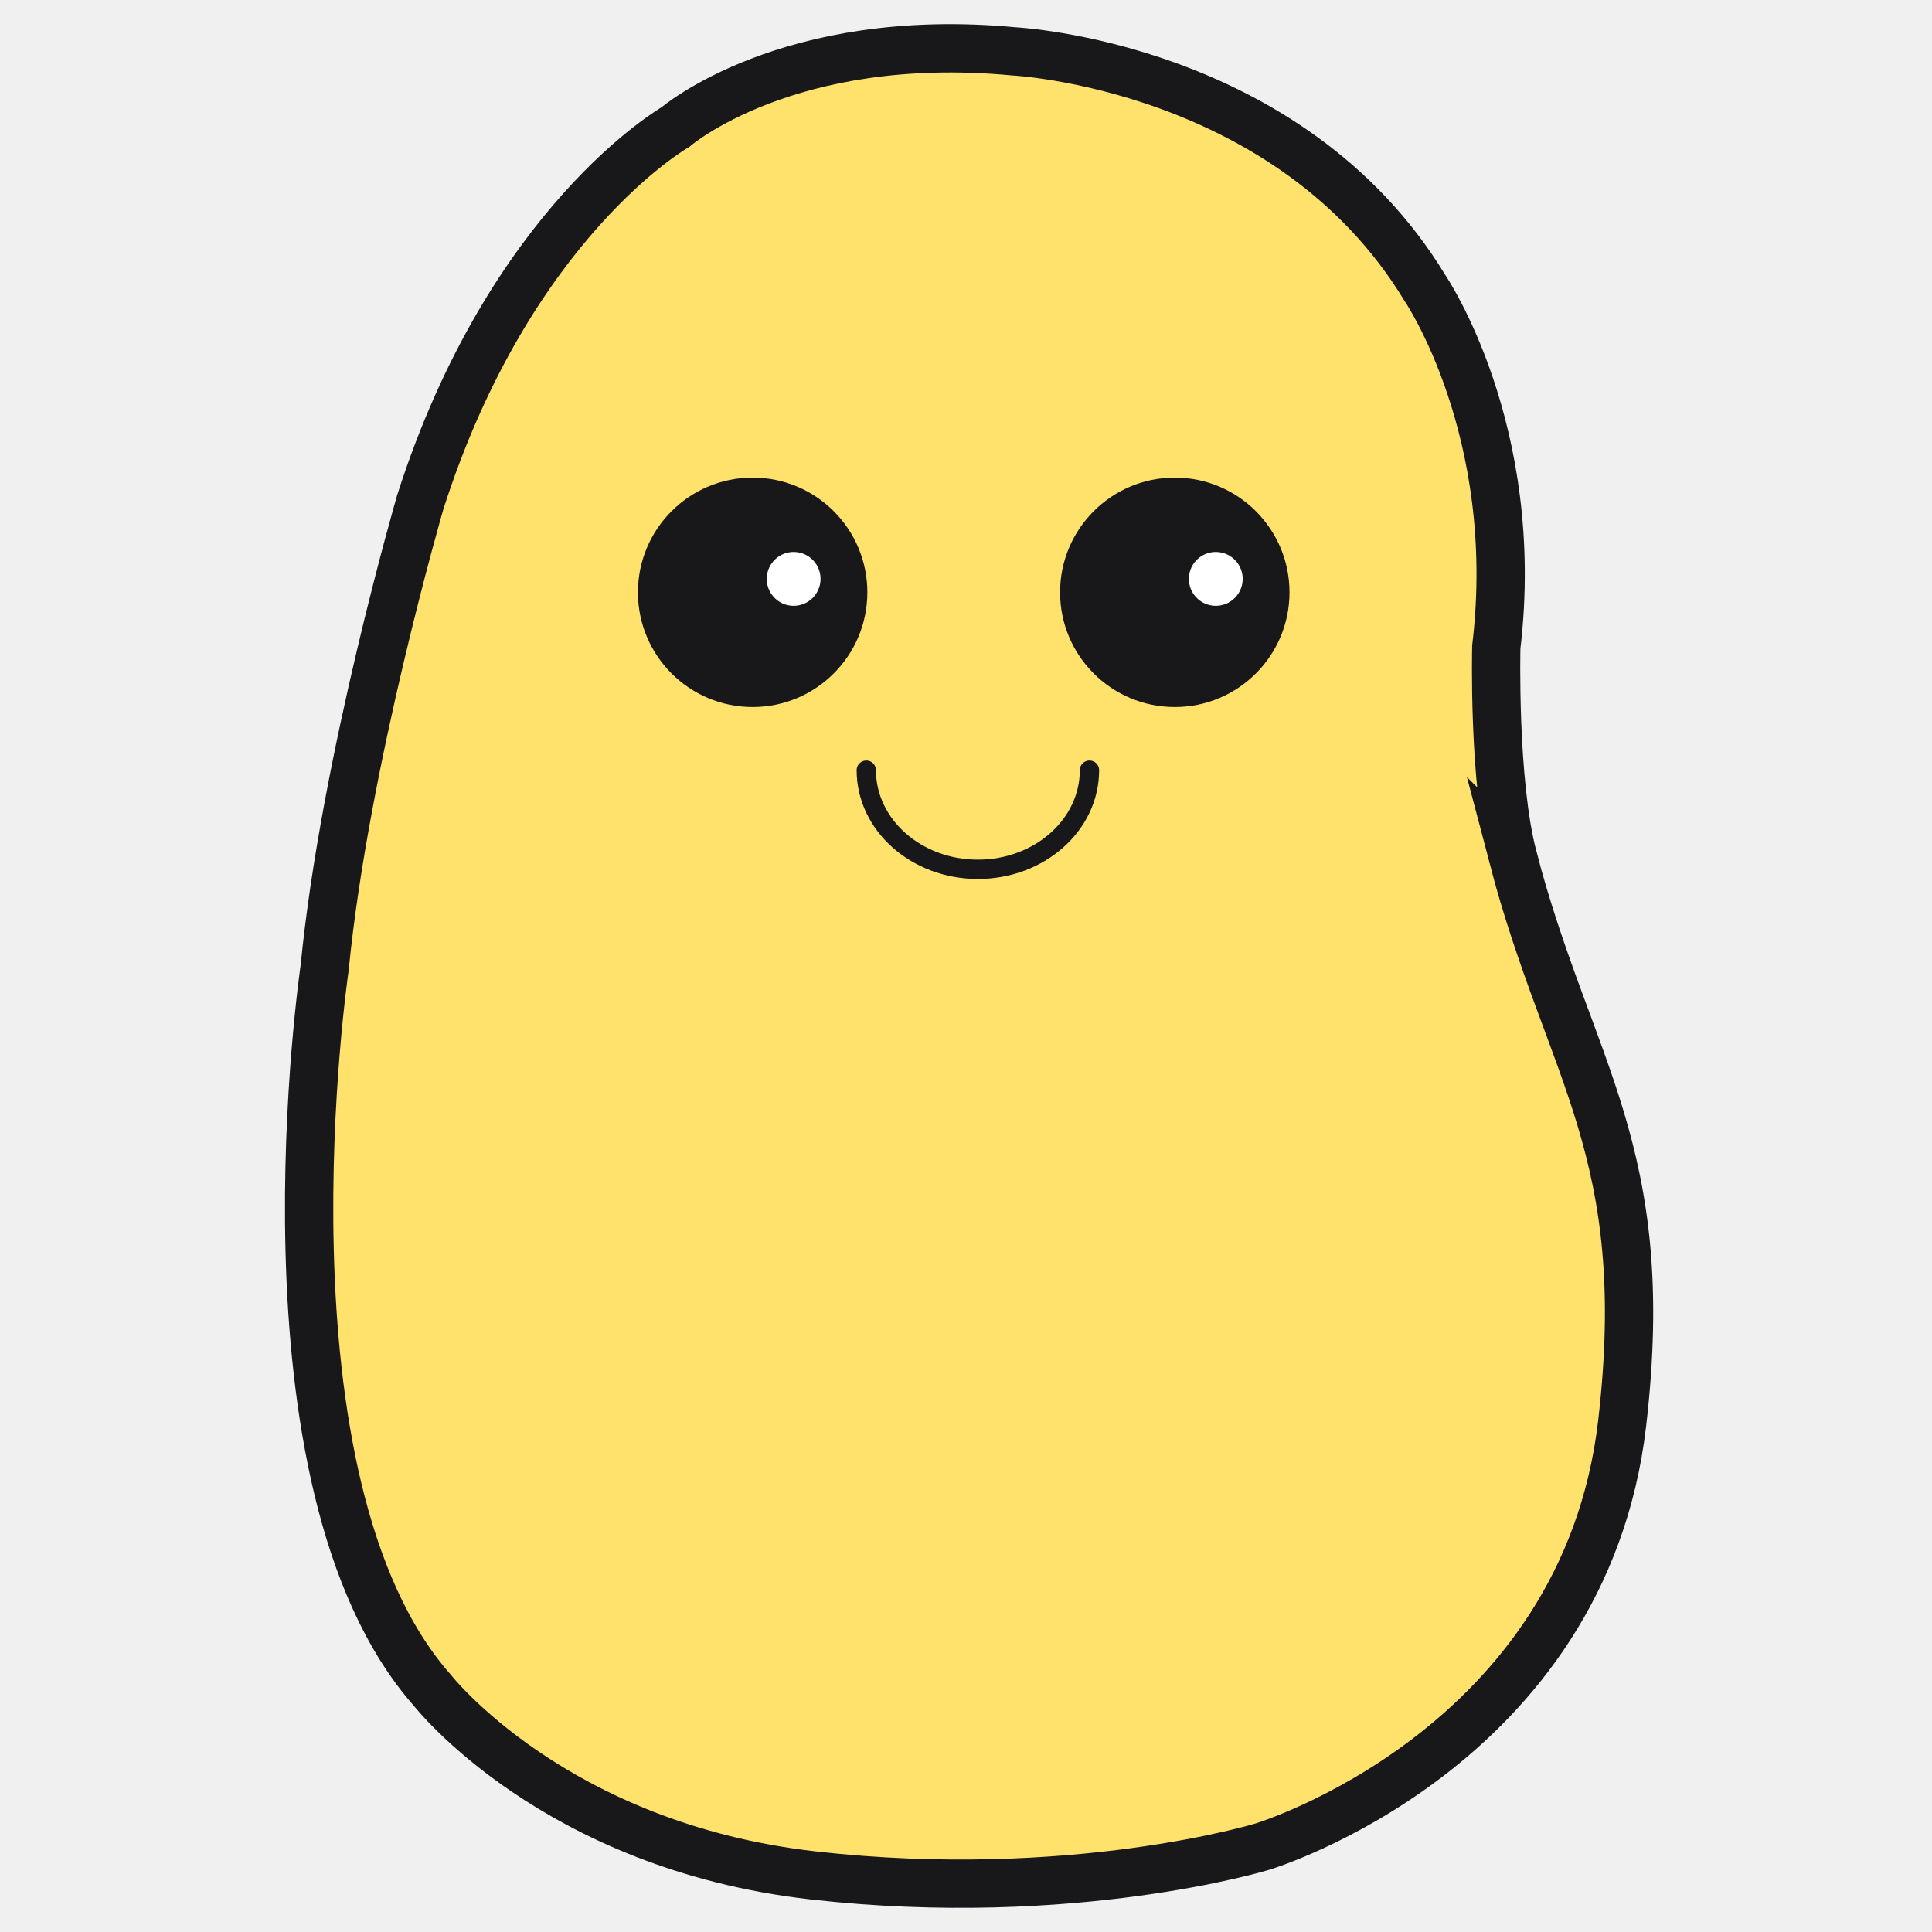
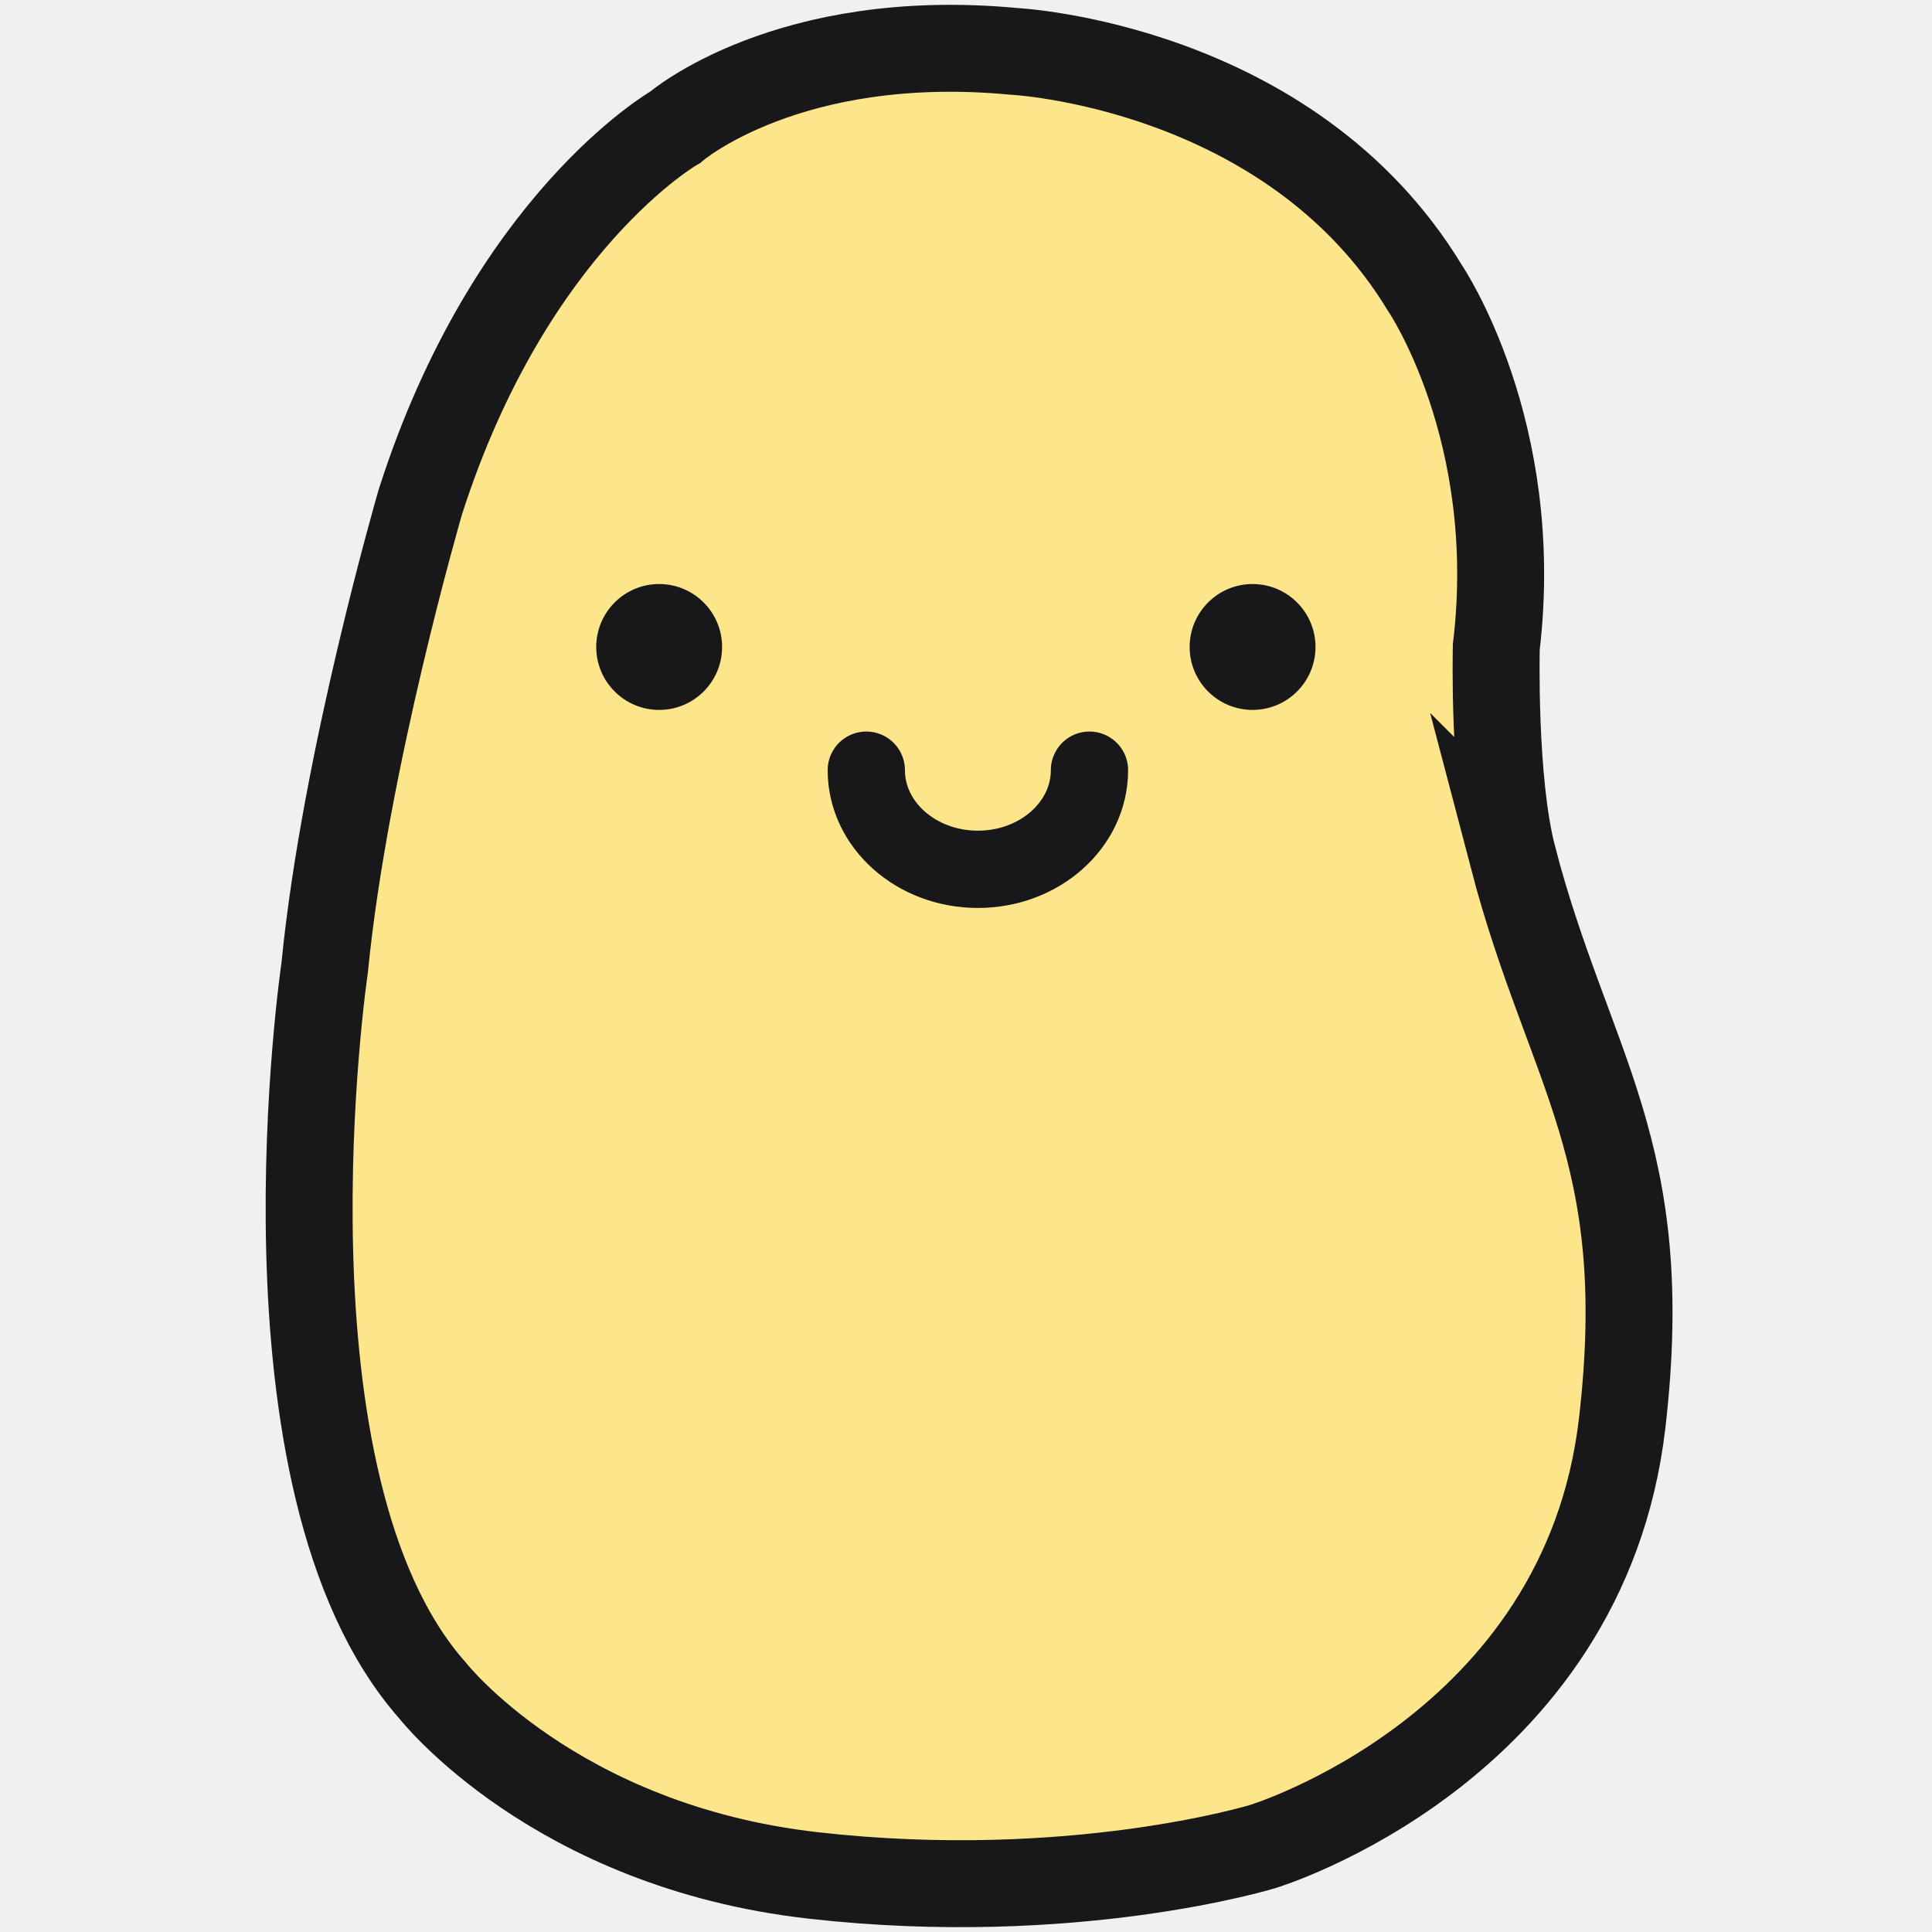
<svg xmlns="http://www.w3.org/2000/svg" width="200" height="200" viewBox="0 0 200 200" fill="none">
-   <path d="M156.613 88.732C162.422 110.882 171.207 119.066 167.926 147.329C163.996 181.106 130.696 191.16 130.696 191.16C130.696 191.16 111.037 197.179 84.195 194.146C57.352 191.112 44.761 174.982 44.761 174.982C25.75 153.463 33.61 100.169 33.61 100.169C35.709 78.755 43.511 51.97 43.511 51.97C52.812 22.905 69.905 13.166 69.905 13.166C69.905 13.166 81.533 3.112 104.941 5.316C104.941 5.316 133.529 6.727 147.513 29.821C147.513 29.821 157.567 44.577 154.896 66.975C154.896 66.975 154.553 80.853 156.623 88.742L156.613 88.732Z" fill="#FFE26C" stroke="#18181B" stroke-width="5" stroke-miterlimit="10" />
-   <path d="M112.782 79.728C112.782 85.394 107.612 89.991 101.231 89.991C94.85 89.991 89.679 85.394 89.679 79.728" stroke="#18181B" stroke-width="2" stroke-miterlimit="10" stroke-linecap="round" />
-   <path d="M121.614 73.192C128.172 73.192 133.489 67.875 133.489 61.317C133.489 54.758 128.172 49.442 121.614 49.442C115.056 49.442 109.739 54.758 109.739 61.317C109.739 67.875 115.056 73.192 121.614 73.192Z" fill="#18181B" />
-   <path fill-rule="evenodd" clip-rule="evenodd" d="M123.075 59.828C123.129 58.29 124.419 57.086 125.955 57.139C127.493 57.193 128.695 58.484 128.642 60.023C128.588 61.562 127.298 62.766 125.761 62.712C124.225 62.658 123.021 61.367 123.075 59.828Z" fill="white" />
-   <path d="M77.914 73.192C84.472 73.192 89.789 67.875 89.789 61.317C89.789 54.758 84.472 49.442 77.914 49.442C71.356 49.442 66.039 54.758 66.039 61.317C66.039 67.875 71.356 73.192 77.914 73.192Z" fill="#18181B" />
-   <path fill-rule="evenodd" clip-rule="evenodd" d="M79.375 59.828C79.429 58.29 80.719 57.086 82.255 57.139C83.793 57.193 84.995 58.484 84.942 60.023C84.888 61.562 83.599 62.766 82.061 62.712C80.525 62.658 79.322 61.367 79.375 59.828Z" fill="white" />
+   <path d="M156.613 88.732C162.422 110.882 171.207 119.066 167.926 147.329C163.996 181.106 130.696 191.16 130.696 191.16C130.696 191.16 111.037 197.179 84.195 194.146C57.352 191.112 44.761 174.982 44.761 174.982C25.75 153.463 33.61 100.169 33.61 100.169C35.709 78.755 43.511 51.97 43.511 51.97C52.812 22.905 69.905 13.166 69.905 13.166C69.905 13.166 81.533 3.112 104.941 5.316C104.941 5.316 133.529 6.727 147.513 29.821C147.513 29.821 157.567 44.577 154.896 66.975C154.896 66.975 154.553 80.853 156.623 88.742L156.613 88.732Z" fill="#FDE68A" stroke="#18181B" stroke-width="9" stroke-miterlimit="10" />
+   <path d="M112.782 79.728C112.782 85.394 107.612 89.991 101.231 89.991C94.849 89.991 89.679 85.394 89.679 79.728" stroke="#18181B" stroke-width="8" stroke-miterlimit="10" stroke-linecap="round" />
+   <path d="M68.236 73.49C71.834 73.49 74.751 70.573 74.751 66.975C74.751 63.376 71.834 60.459 68.236 60.459C64.638 60.459 61.721 63.376 61.721 66.975C61.721 70.573 64.638 73.49 68.236 73.49Z" fill="#18181B" />
+   <path d="M129.666 73.49C133.264 73.49 136.181 70.573 136.181 66.975C136.181 63.376 133.264 60.459 129.666 60.459C126.068 60.459 123.151 63.376 123.151 66.975C123.151 70.573 126.068 73.49 129.666 73.49Z" fill="#18181B" />
</svg>
